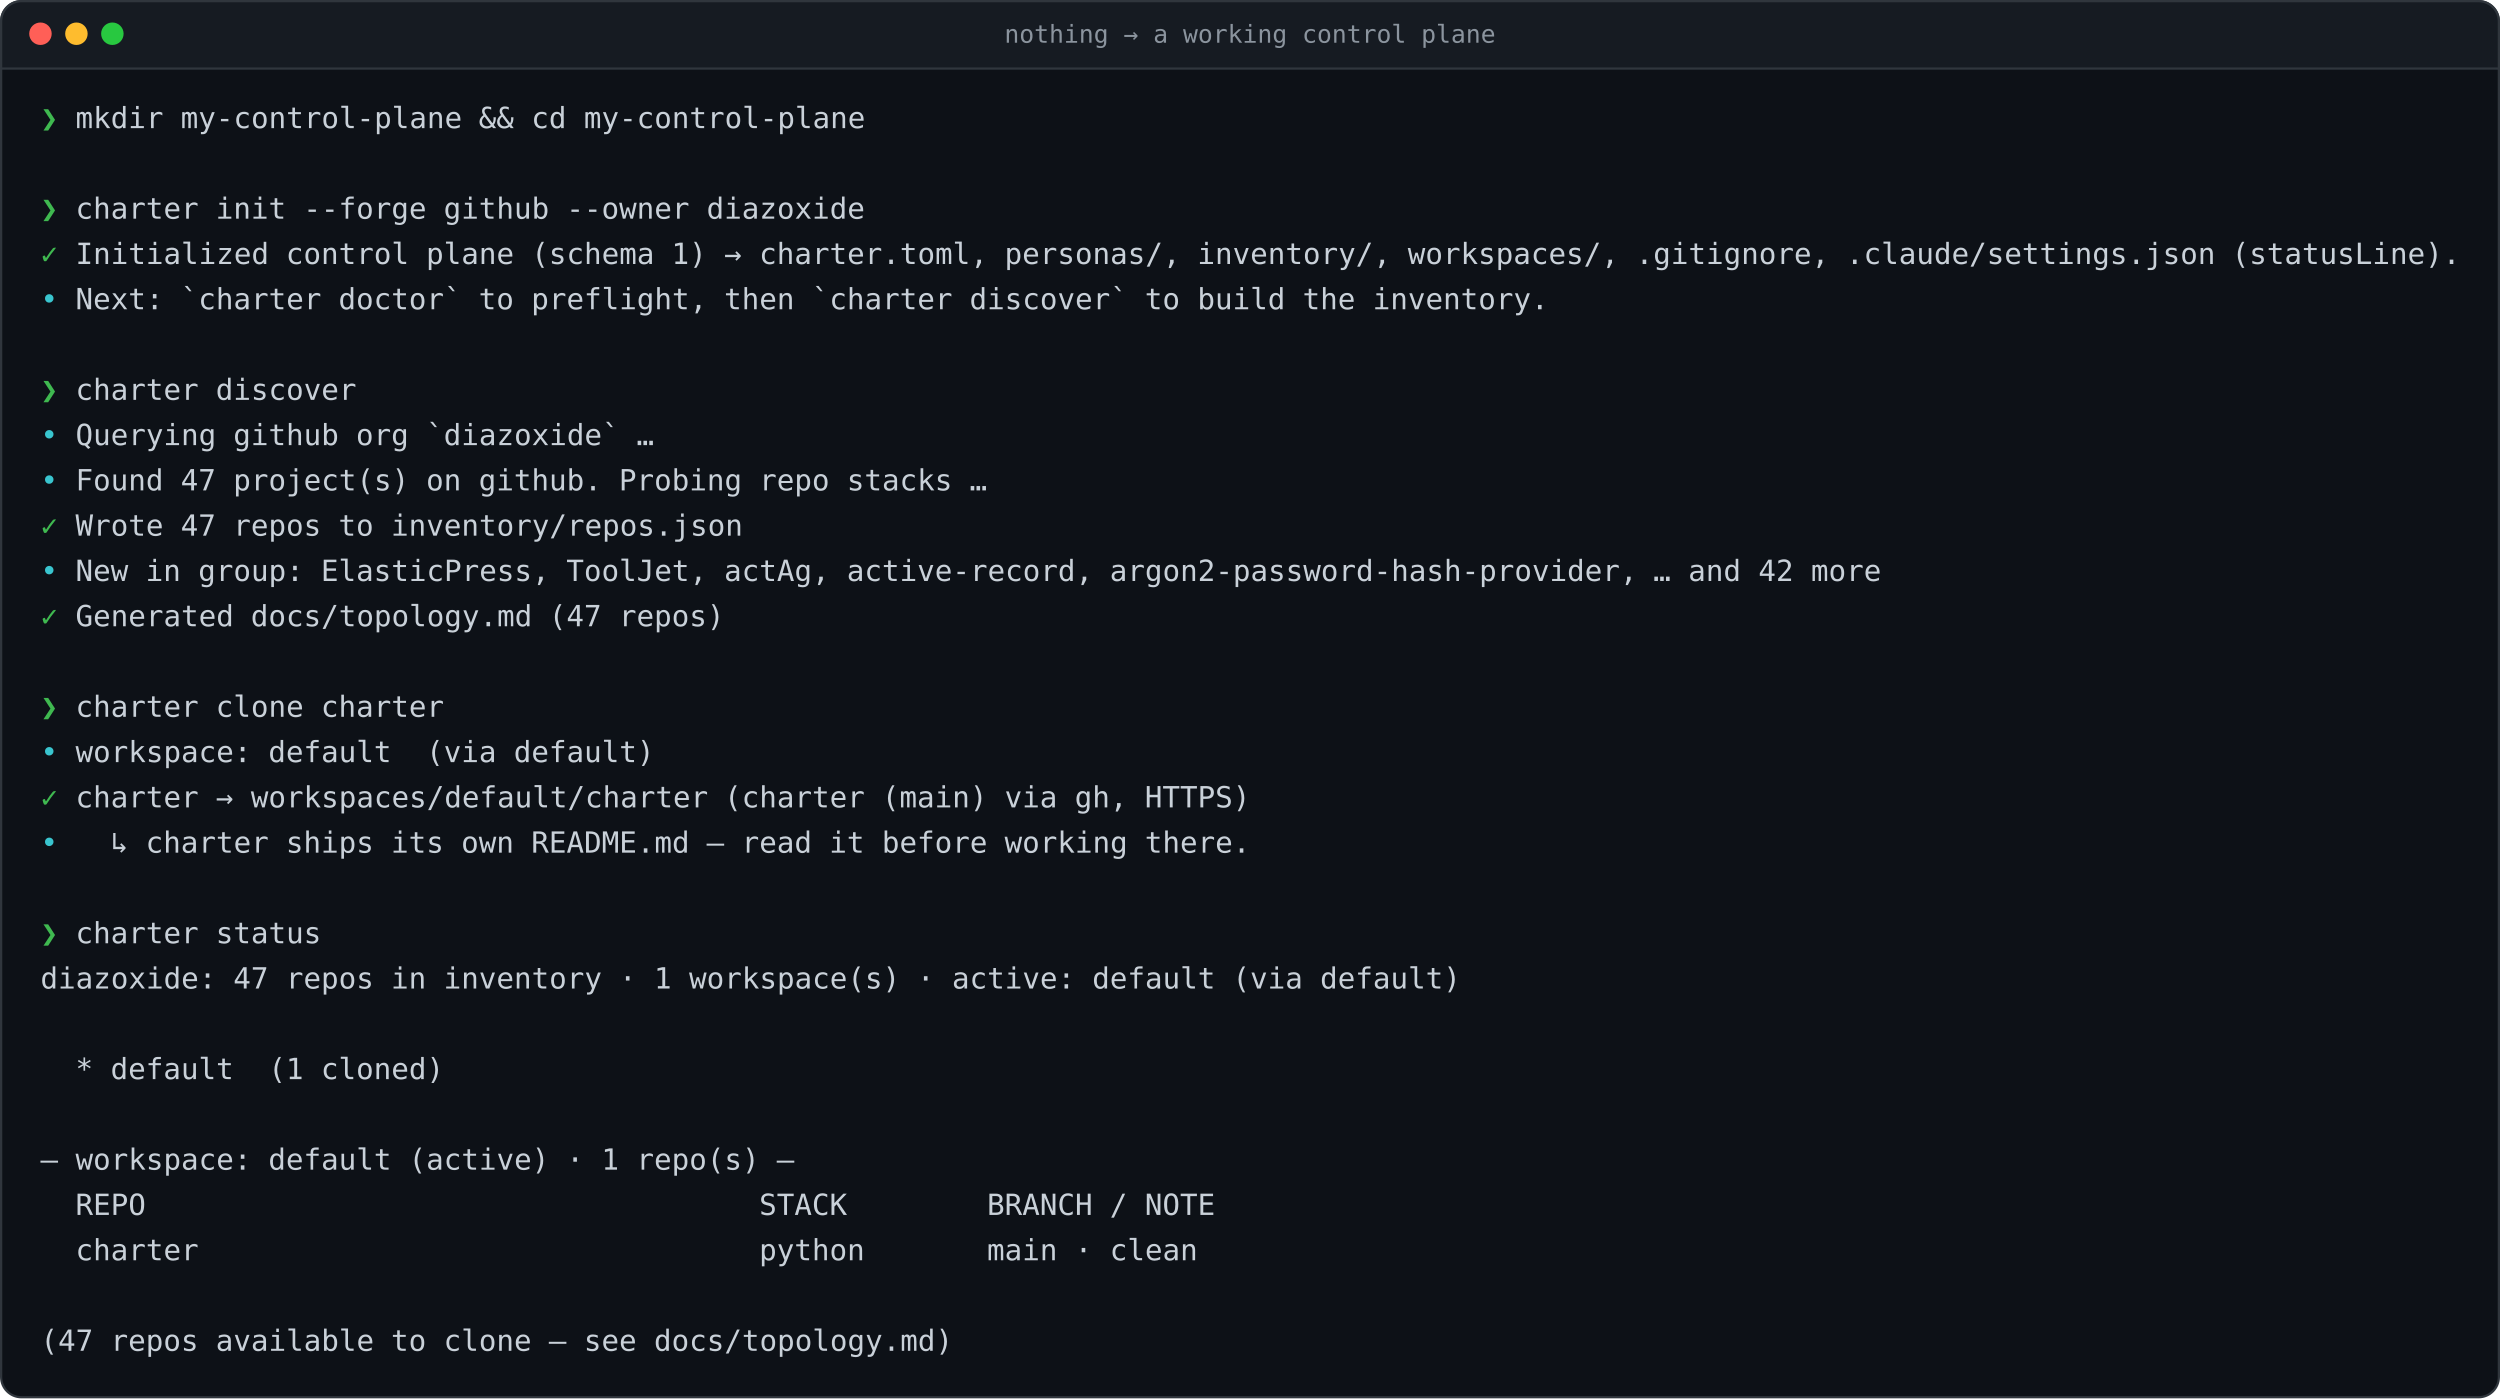
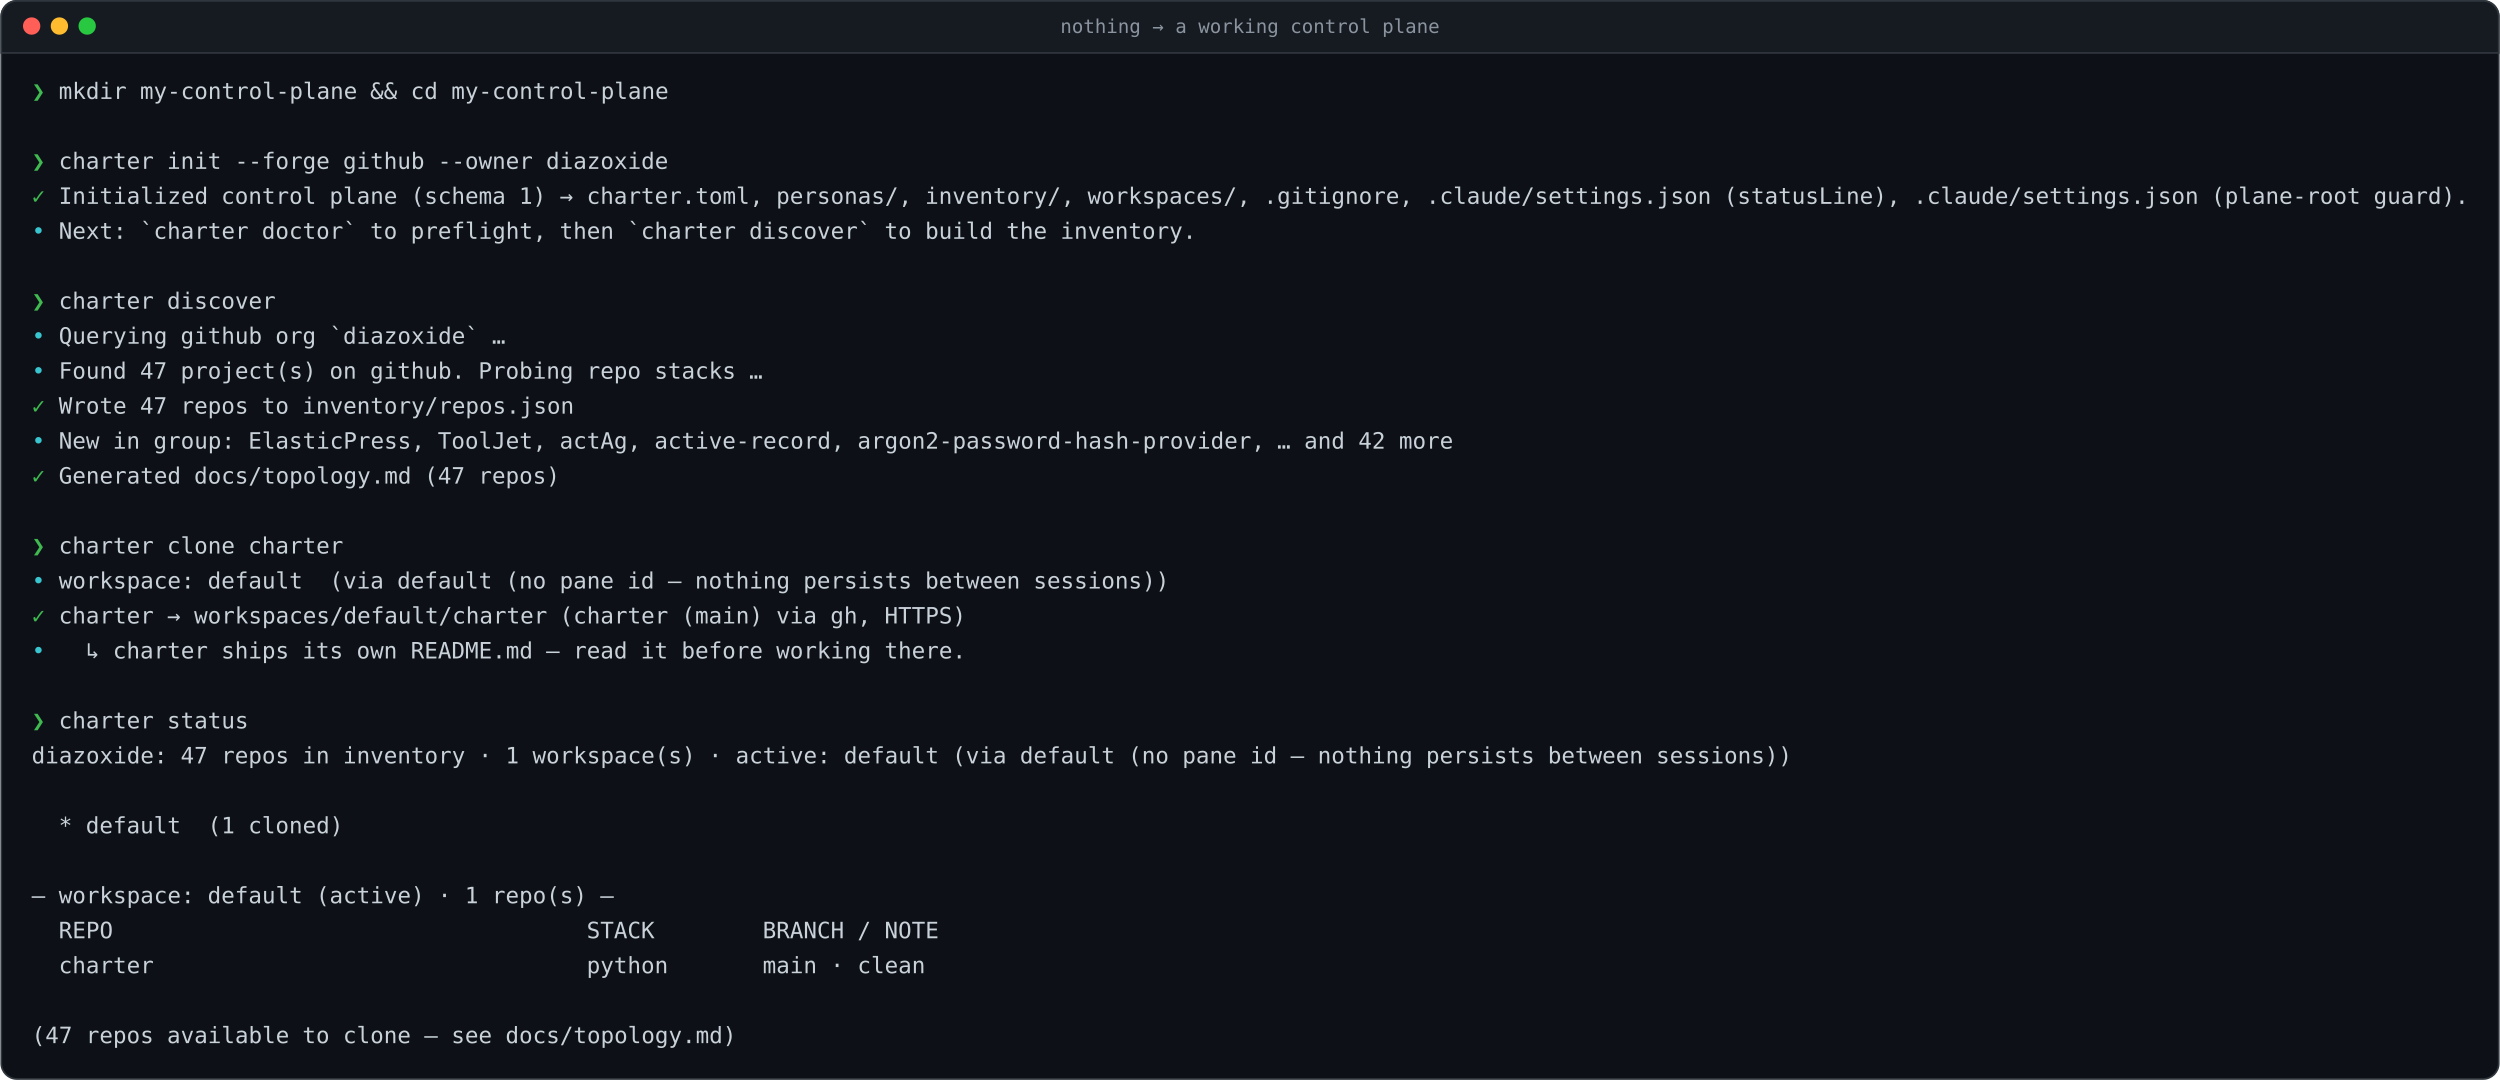
- <svg xmlns="http://www.w3.org/2000/svg" width="1112" height="622" viewBox="0 0 1112.40 622.20" role="img" aria-label="nothing → a working control plane">
-   <rect x="0.5" y="0.5" width="1111.40" height="621.20" rx="9" fill="#0d1117" stroke="#30363d" />
-   <path d="M0.5 9.5a9 9 0 0 1 9-9h1093.40a9 9 0 0 1 9 9v21.00h-1111.40z" fill="#161b22" stroke="#30363d" />
+ <svg xmlns="http://www.w3.org/2000/svg" width="1440" height="622" viewBox="0 0 1440.00 622.20" role="img" aria-label="nothing → a working control plane">
+   <rect x="0.5" y="0.5" width="1439.00" height="621.20" rx="9" fill="#0d1117" stroke="#30363d" />
+   <path d="M0.5 9.5a9 9 0 0 1 9-9h1421.00a9 9 0 0 1 9 9v21.00h-1439.00z" fill="#161b22" stroke="#30363d" />
  <circle cx="18" cy="15.0" r="5" fill="#ff5f57" />
  <circle cx="34" cy="15.0" r="5" fill="#febc2e" />
  <circle cx="50" cy="15.0" r="5" fill="#28c840" />
-   <text x="556.20" y="19.0" text-anchor="middle" font-family="ui-monospace, SFMono-Regular, 'SF Mono', Menlo, Consolas, 'DejaVu Sans Mono', monospace" font-size="11" fill="#8b949e">nothing → a working control plane</text>
+   <text x="720.00" y="19.0" text-anchor="middle" font-family="ui-monospace, SFMono-Regular, 'SF Mono', Menlo, Consolas, 'DejaVu Sans Mono', monospace" font-size="11" fill="#8b949e">nothing → a working control plane</text>
  <style>.ln{animation:11.45s linear infinite both}@keyframes k0{0%,8.287%{opacity:0}8.297%,100%{opacity:1}}.l0{animation-name:k0}@keyframes k1{0%,10.907%{opacity:0}10.917%,100%{opacity:1}}.l1{animation-name:k1}@keyframes k2{0%,19.204%{opacity:0}19.214%,100%{opacity:1}}.l2{animation-name:k2}@keyframes k3{0%,20.077%{opacity:0}20.087%,100%{opacity:1}}.l3{animation-name:k3}@keyframes k4{0%,20.951%{opacity:0}20.961%,100%{opacity:1}}.l4{animation-name:k4}@keyframes k5{0%,23.571%{opacity:0}23.581%,100%{opacity:1}}.l5{animation-name:k5}@keyframes k6{0%,31.868%{opacity:0}31.878%,100%{opacity:1}}.l6{animation-name:k6}@keyframes k7{0%,32.741%{opacity:0}32.751%,100%{opacity:1}}.l7{animation-name:k7}@keyframes k8{0%,33.614%{opacity:0}33.624%,100%{opacity:1}}.l8{animation-name:k8}@keyframes k9{0%,34.488%{opacity:0}34.498%,100%{opacity:1}}.l9{animation-name:k9}@keyframes k10{0%,35.361%{opacity:0}35.371%,100%{opacity:1}}.l10{animation-name:k10}@keyframes k11{0%,36.235%{opacity:0}36.245%,100%{opacity:1}}.l11{animation-name:k11}@keyframes k12{0%,38.855%{opacity:0}38.865%,100%{opacity:1}}.l12{animation-name:k12}@keyframes k13{0%,47.152%{opacity:0}47.162%,100%{opacity:1}}.l13{animation-name:k13}@keyframes k14{0%,48.025%{opacity:0}48.035%,100%{opacity:1}}.l14{animation-name:k14}@keyframes k15{0%,48.898%{opacity:0}48.908%,100%{opacity:1}}.l15{animation-name:k15}@keyframes k16{0%,49.772%{opacity:0}49.782%,100%{opacity:1}}.l16{animation-name:k16}@keyframes k17{0%,52.392%{opacity:0}52.402%,100%{opacity:1}}.l17{animation-name:k17}@keyframes k18{0%,60.689%{opacity:0}60.699%,100%{opacity:1}}.l18{animation-name:k18}@keyframes k19{0%,61.562%{opacity:0}61.572%,100%{opacity:1}}.l19{animation-name:k19}@keyframes k20{0%,64.182%{opacity:0}64.192%,100%{opacity:1}}.l20{animation-name:k20}@keyframes k21{0%,65.056%{opacity:0}65.066%,100%{opacity:1}}.l21{animation-name:k21}@keyframes k22{0%,67.676%{opacity:0}67.686%,100%{opacity:1}}.l22{animation-name:k22}@keyframes k23{0%,68.549%{opacity:0}68.559%,100%{opacity:1}}.l23{animation-name:k23}@keyframes k24{0%,69.422%{opacity:0}69.432%,100%{opacity:1}}.l24{animation-name:k24}@keyframes k25{0%,70.296%{opacity:0}70.306%,100%{opacity:1}}.l25{animation-name:k25}@keyframes k26{0%,72.916%{opacity:0}72.926%,100%{opacity:1}}.l26{animation-name:k26}@keyframes k27{0%,73.789%{opacity:0}73.799%,100%{opacity:1}}.l27{animation-name:k27}</style>
  <g font-family="ui-monospace, SFMono-Regular, 'SF Mono', Menlo, Consolas, 'DejaVu Sans Mono', monospace" font-size="13.0">
    <g class="ln l0">
      <text x="18.00" y="57.00" fill="#3fb950">❯</text>
      <text x="33.60 41.40 49.20 57.00 64.80" y="57.00" fill="#c9d1d9">mkdir</text>
      <text x="80.40 88.20 96.00 103.80 111.60 119.40 127.20 135.00 142.80 150.60 158.40 166.20 174.00 181.80 189.60 197.40" y="57.00" fill="#c9d1d9">my-control-plane</text>
      <text x="213.00 220.80" y="57.00" fill="#c9d1d9">&amp;&amp;</text>
      <text x="236.40 244.20" y="57.00" fill="#c9d1d9">cd</text>
      <text x="259.80 267.60 275.40 283.20 291.00 298.80 306.60 314.40 322.20 330.00 337.80 345.60 353.40 361.20 369.00 376.80" y="57.00" fill="#c9d1d9">my-control-plane</text>
    </g>
    <g class="ln l1">
</g>
    <g class="ln l2">
      <text x="18.00" y="97.30" fill="#3fb950">❯</text>
      <text x="33.60 41.40 49.20 57.00 64.80 72.60 80.40" y="97.30" fill="#c9d1d9">charter</text>
      <text x="96.00 103.80 111.60 119.40" y="97.30" fill="#c9d1d9">init</text>
      <text x="135.00 142.80 150.60 158.40 166.20 174.00 181.80" y="97.30" fill="#c9d1d9">--forge</text>
      <text x="197.40 205.20 213.00 220.80 228.60 236.40" y="97.30" fill="#c9d1d9">github</text>
      <text x="252.00 259.80 267.60 275.40 283.20 291.00 298.80" y="97.30" fill="#c9d1d9">--owner</text>
      <text x="314.40 322.20 330.00 337.80 345.60 353.40 361.20 369.00 376.80" y="97.30" fill="#c9d1d9">diazoxide</text>
    </g>
    <g class="ln l3">
      <text x="18.00" y="117.45" fill="#3fb950">✓</text>
      <text x="33.60 41.40 49.20 57.00 64.80 72.60 80.40 88.20 96.00 103.80 111.60" y="117.45" fill="#c9d1d9">Initialized</text>
      <text x="127.20 135.00 142.80 150.60 158.40 166.20 174.00" y="117.45" fill="#c9d1d9">control</text>
      <text x="189.60 197.40 205.20 213.00 220.80" y="117.45" fill="#c9d1d9">plane</text>
      <text x="236.40 244.20 252.00 259.80 267.60 275.40 283.20" y="117.45" fill="#c9d1d9">(schema</text>
      <text x="298.80 306.60" y="117.45" fill="#c9d1d9">1)</text>
      <text x="322.20" y="117.45" fill="#c9d1d9">→</text>
      <text x="337.80 345.60 353.40 361.20 369.00 376.80 384.60 392.40 400.20 408.00 415.80 423.60 431.40" y="117.45" fill="#c9d1d9">charter.toml,</text>
      <text x="447.00 454.80 462.60 470.40 478.20 486.00 493.80 501.60 509.40 517.20" y="117.45" fill="#c9d1d9">personas/,</text>
      <text x="532.80 540.60 548.40 556.20 564.00 571.80 579.60 587.40 595.20 603.00 610.80" y="117.45" fill="#c9d1d9">inventory/,</text>
      <text x="626.40 634.20 642.00 649.80 657.60 665.40 673.20 681.00 688.80 696.60 704.40 712.20" y="117.45" fill="#c9d1d9">workspaces/,</text>
      <text x="727.80 735.60 743.40 751.20 759.00 766.80 774.60 782.40 790.20 798.00 805.80" y="117.45" fill="#c9d1d9">.gitignore,</text>
      <text x="821.40 829.20 837.00 844.80 852.60 860.40 868.20 876.00 883.80 891.60 899.40 907.20 915.00 922.80 930.60 938.40 946.20 954.00 961.80 969.60 977.40" y="117.45" fill="#c9d1d9">.claude/settings.json</text>
-       <text x="993.00 1000.80 1008.60 1016.40 1024.20 1032.00 1039.80 1047.60 1055.40 1063.20 1071.00 1078.80 1086.60" y="117.45" fill="#c9d1d9">(statusLine).</text>
+       <text x="993.00 1000.80 1008.60 1016.40 1024.20 1032.00 1039.80 1047.60 1055.40 1063.20 1071.00 1078.80 1086.60" y="117.45" fill="#c9d1d9">(statusLine),</text>
+       <text x="1102.20 1110.00 1117.80 1125.60 1133.40 1141.20 1149.00 1156.80 1164.60 1172.40 1180.20 1188.00 1195.80 1203.60 1211.40 1219.20 1227.00 1234.80 1242.60 1250.40 1258.20" y="117.45" fill="#c9d1d9">.claude/settings.json</text>
+       <text x="1273.80 1281.60 1289.40 1297.20 1305.00 1312.80 1320.60 1328.40 1336.20 1344.00 1351.80" y="117.45" fill="#c9d1d9">(plane-root</text>
+       <text x="1367.40 1375.20 1383.00 1390.80 1398.60 1406.40 1414.20" y="117.45" fill="#c9d1d9">guard).</text>
    </g>
    <g class="ln l4">
      <text x="18.00" y="137.60" fill="#39c5cf">•</text>
      <text x="33.60 41.40 49.20 57.00 64.80" y="137.60" fill="#c9d1d9">Next:</text>
      <text x="80.40 88.20 96.00 103.80 111.60 119.40 127.20 135.00" y="137.60" fill="#c9d1d9">`charter</text>
      <text x="150.60 158.40 166.20 174.00 181.80 189.60 197.40" y="137.60" fill="#c9d1d9">doctor`</text>
      <text x="213.00 220.80" y="137.60" fill="#c9d1d9">to</text>
      <text x="236.40 244.20 252.00 259.80 267.60 275.40 283.20 291.00 298.80 306.60" y="137.60" fill="#c9d1d9">preflight,</text>
      <text x="322.20 330.00 337.80 345.60" y="137.60" fill="#c9d1d9">then</text>
      <text x="361.20 369.00 376.80 384.60 392.40 400.20 408.00 415.80" y="137.60" fill="#c9d1d9">`charter</text>
      <text x="431.40 439.20 447.00 454.80 462.60 470.40 478.20 486.00 493.80" y="137.60" fill="#c9d1d9">discover`</text>
      <text x="509.40 517.20" y="137.60" fill="#c9d1d9">to</text>
      <text x="532.80 540.60 548.40 556.20 564.00" y="137.60" fill="#c9d1d9">build</text>
      <text x="579.60 587.40 595.20" y="137.60" fill="#c9d1d9">the</text>
      <text x="610.80 618.60 626.40 634.20 642.00 649.80 657.60 665.40 673.20 681.00" y="137.60" fill="#c9d1d9">inventory.</text>
    </g>
    <g class="ln l5">
</g>
    <g class="ln l6">
      <text x="18.00" y="177.90" fill="#3fb950">❯</text>
      <text x="33.60 41.40 49.20 57.00 64.80 72.60 80.40" y="177.90" fill="#c9d1d9">charter</text>
      <text x="96.00 103.80 111.60 119.40 127.20 135.00 142.80 150.60" y="177.90" fill="#c9d1d9">discover</text>
    </g>
    <g class="ln l7">
      <text x="18.00" y="198.05" fill="#39c5cf">•</text>
      <text x="33.60 41.40 49.20 57.00 64.80 72.60 80.40 88.20" y="198.05" fill="#c9d1d9">Querying</text>
      <text x="103.80 111.60 119.40 127.20 135.00 142.80" y="198.05" fill="#c9d1d9">github</text>
      <text x="158.40 166.20 174.00" y="198.05" fill="#c9d1d9">org</text>
      <text x="189.60 197.40 205.20 213.00 220.80 228.60 236.40 244.20 252.00 259.80 267.60" y="198.05" fill="#c9d1d9">`diazoxide`</text>
      <text x="283.20" y="198.05" fill="#c9d1d9">…</text>
    </g>
    <g class="ln l8">
      <text x="18.00" y="218.20" fill="#39c5cf">•</text>
      <text x="33.60 41.40 49.20 57.00 64.80" y="218.20" fill="#c9d1d9">Found</text>
      <text x="80.40 88.20" y="218.20" fill="#c9d1d9">47</text>
      <text x="103.80 111.60 119.40 127.20 135.00 142.80 150.60 158.40 166.20 174.00" y="218.20" fill="#c9d1d9">project(s)</text>
      <text x="189.60 197.40" y="218.20" fill="#c9d1d9">on</text>
      <text x="213.00 220.80 228.60 236.40 244.20 252.00 259.80" y="218.20" fill="#c9d1d9">github.</text>
      <text x="275.40 283.20 291.00 298.80 306.60 314.40 322.20" y="218.20" fill="#c9d1d9">Probing</text>
      <text x="337.80 345.60 353.40 361.20" y="218.20" fill="#c9d1d9">repo</text>
      <text x="376.80 384.60 392.40 400.20 408.00 415.80" y="218.20" fill="#c9d1d9">stacks</text>
      <text x="431.40" y="218.20" fill="#c9d1d9">…</text>
    </g>
    <g class="ln l9">
      <text x="18.00" y="238.35" fill="#3fb950">✓</text>
      <text x="33.60 41.40 49.20 57.00 64.80" y="238.35" fill="#c9d1d9">Wrote</text>
      <text x="80.40 88.20" y="238.35" fill="#c9d1d9">47</text>
      <text x="103.80 111.60 119.40 127.20 135.00" y="238.35" fill="#c9d1d9">repos</text>
      <text x="150.60 158.40" y="238.35" fill="#c9d1d9">to</text>
      <text x="174.00 181.80 189.60 197.40 205.20 213.00 220.80 228.60 236.40 244.20 252.00 259.80 267.60 275.40 283.20 291.00 298.80 306.60 314.40 322.20" y="238.35" fill="#c9d1d9">inventory/repos.json</text>
    </g>
    <g class="ln l10">
      <text x="18.00" y="258.50" fill="#39c5cf">•</text>
      <text x="33.60 41.40 49.20" y="258.50" fill="#c9d1d9">New</text>
      <text x="64.80 72.60" y="258.50" fill="#c9d1d9">in</text>
      <text x="88.20 96.00 103.80 111.60 119.40 127.20" y="258.50" fill="#c9d1d9">group:</text>
      <text x="142.80 150.60 158.40 166.20 174.00 181.80 189.60 197.40 205.20 213.00 220.80 228.60 236.40" y="258.50" fill="#c9d1d9">ElasticPress,</text>
      <text x="252.00 259.80 267.60 275.40 283.20 291.00 298.80 306.60" y="258.50" fill="#c9d1d9">ToolJet,</text>
      <text x="322.20 330.00 337.80 345.60 353.40 361.20" y="258.50" fill="#c9d1d9">actAg,</text>
      <text x="376.80 384.60 392.40 400.20 408.00 415.80 423.60 431.40 439.20 447.00 454.80 462.60 470.40 478.20" y="258.50" fill="#c9d1d9">active-record,</text>
      <text x="493.80 501.60 509.40 517.20 525.00 532.80 540.60 548.40 556.20 564.00 571.80 579.60 587.40 595.20 603.00 610.80 618.60 626.40 634.20 642.00 649.80 657.60 665.40 673.20 681.00 688.80 696.60 704.40 712.20 720.00" y="258.50" fill="#c9d1d9">argon2-password-hash-provider,</text>
      <text x="735.60" y="258.50" fill="#c9d1d9">…</text>
      <text x="751.20 759.00 766.80" y="258.50" fill="#c9d1d9">and</text>
      <text x="782.40 790.20" y="258.50" fill="#c9d1d9">42</text>
      <text x="805.80 813.60 821.40 829.20" y="258.50" fill="#c9d1d9">more</text>
    </g>
    <g class="ln l11">
      <text x="18.00" y="278.65" fill="#3fb950">✓</text>
      <text x="33.60 41.40 49.20 57.00 64.80 72.60 80.40 88.20 96.00" y="278.65" fill="#c9d1d9">Generated</text>
      <text x="111.60 119.40 127.20 135.00 142.80 150.60 158.40 166.20 174.00 181.80 189.60 197.40 205.20 213.00 220.80 228.60" y="278.65" fill="#c9d1d9">docs/topology.md</text>
      <text x="244.20 252.00 259.80" y="278.65" fill="#c9d1d9">(47</text>
      <text x="275.40 283.20 291.00 298.80 306.60 314.40" y="278.65" fill="#c9d1d9">repos)</text>
    </g>
    <g class="ln l12">
</g>
    <g class="ln l13">
      <text x="18.00" y="318.95" fill="#3fb950">❯</text>
      <text x="33.60 41.40 49.20 57.00 64.80 72.60 80.40" y="318.95" fill="#c9d1d9">charter</text>
      <text x="96.00 103.80 111.60 119.40 127.20" y="318.95" fill="#c9d1d9">clone</text>
      <text x="142.80 150.60 158.40 166.20 174.00 181.80 189.60" y="318.95" fill="#c9d1d9">charter</text>
    </g>
    <g class="ln l14">
      <text x="18.00" y="339.10" fill="#39c5cf">•</text>
      <text x="33.60 41.40 49.20 57.00 64.80 72.60 80.40 88.20 96.00 103.80" y="339.10" fill="#c9d1d9">workspace:</text>
      <text x="119.40 127.20 135.00 142.80 150.60 158.40 166.20" y="339.10" fill="#c9d1d9">default</text>
      <text x="189.60 197.40 205.20 213.00" y="339.10" fill="#c9d1d9">(via</text>
-       <text x="228.60 236.40 244.20 252.00 259.80 267.60 275.40 283.20" y="339.10" fill="#c9d1d9">default)</text>
+       <text x="228.60 236.40 244.20 252.00 259.80 267.60 275.40" y="339.10" fill="#c9d1d9">default</text>
+       <text x="291.00 298.80 306.60" y="339.10" fill="#c9d1d9">(no</text>
+       <text x="322.20 330.00 337.80 345.60" y="339.10" fill="#c9d1d9">pane</text>
+       <text x="361.20 369.00" y="339.10" fill="#c9d1d9">id</text>
+       <text x="384.60" y="339.10" fill="#c9d1d9">—</text>
+       <text x="400.20 408.00 415.80 423.60 431.40 439.20 447.00" y="339.10" fill="#c9d1d9">nothing</text>
+       <text x="462.60 470.40 478.20 486.00 493.80 501.60 509.40 517.20" y="339.10" fill="#c9d1d9">persists</text>
+       <text x="532.80 540.60 548.40 556.20 564.00 571.80 579.60" y="339.10" fill="#c9d1d9">between</text>
+       <text x="595.20 603.00 610.80 618.60 626.40 634.20 642.00 649.80 657.60 665.40" y="339.10" fill="#c9d1d9">sessions))</text>
    </g>
    <g class="ln l15">
      <text x="18.00" y="359.25" fill="#3fb950">✓</text>
      <text x="33.60 41.40 49.20 57.00 64.80 72.60 80.40" y="359.25" fill="#c9d1d9">charter</text>
      <text x="96.00" y="359.25" fill="#c9d1d9">→</text>
      <text x="111.60 119.40 127.20 135.00 142.80 150.60 158.40 166.20 174.00 181.80 189.60 197.40 205.20 213.00 220.80 228.60 236.40 244.20 252.00 259.80 267.60 275.40 283.20 291.00 298.80 306.60" y="359.25" fill="#c9d1d9">workspaces/default/charter</text>
      <text x="322.20 330.00 337.80 345.60 353.40 361.20 369.00 376.80" y="359.25" fill="#c9d1d9">(charter</text>
      <text x="392.40 400.20 408.00 415.80 423.60 431.40" y="359.25" fill="#c9d1d9">(main)</text>
      <text x="447.00 454.80 462.60" y="359.25" fill="#c9d1d9">via</text>
      <text x="478.20 486.00 493.80" y="359.25" fill="#c9d1d9">gh,</text>
      <text x="509.40 517.20 525.00 532.80 540.60 548.40" y="359.25" fill="#c9d1d9">HTTPS)</text>
    </g>
    <g class="ln l16">
      <text x="18.00" y="379.40" fill="#39c5cf">•</text>
      <text x="49.20" y="379.40" fill="#c9d1d9">↳</text>
      <text x="64.80 72.60 80.40 88.20 96.00 103.80 111.60" y="379.40" fill="#c9d1d9">charter</text>
      <text x="127.20 135.00 142.80 150.60 158.40" y="379.40" fill="#c9d1d9">ships</text>
      <text x="174.00 181.80 189.60" y="379.40" fill="#c9d1d9">its</text>
      <text x="205.20 213.00 220.80" y="379.40" fill="#c9d1d9">own</text>
      <text x="236.40 244.20 252.00 259.80 267.60 275.40 283.20 291.00 298.80" y="379.40" fill="#c9d1d9">README.md</text>
      <text x="314.40" y="379.40" fill="#c9d1d9">—</text>
      <text x="330.00 337.80 345.60 353.40" y="379.40" fill="#c9d1d9">read</text>
      <text x="369.00 376.80" y="379.40" fill="#c9d1d9">it</text>
      <text x="392.40 400.20 408.00 415.80 423.60 431.40" y="379.40" fill="#c9d1d9">before</text>
      <text x="447.00 454.80 462.60 470.40 478.20 486.00 493.80" y="379.40" fill="#c9d1d9">working</text>
      <text x="509.40 517.20 525.00 532.80 540.60 548.40" y="379.40" fill="#c9d1d9">there.</text>
    </g>
    <g class="ln l17">
</g>
    <g class="ln l18">
      <text x="18.00" y="419.70" fill="#3fb950">❯</text>
      <text x="33.60 41.40 49.20 57.00 64.80 72.60 80.40" y="419.70" fill="#c9d1d9">charter</text>
      <text x="96.00 103.80 111.60 119.40 127.20 135.00" y="419.70" fill="#c9d1d9">status</text>
    </g>
    <g class="ln l19">
      <text x="18.00 25.80 33.60 41.40 49.20 57.00 64.80 72.60 80.40 88.20" y="439.85" fill="#c9d1d9">diazoxide:</text>
      <text x="103.80 111.60" y="439.85" fill="#c9d1d9">47</text>
      <text x="127.20 135.00 142.80 150.60 158.40" y="439.85" fill="#c9d1d9">repos</text>
      <text x="174.00 181.80" y="439.85" fill="#c9d1d9">in</text>
      <text x="197.40 205.20 213.00 220.80 228.60 236.40 244.20 252.00 259.80" y="439.85" fill="#c9d1d9">inventory</text>
      <text x="275.40" y="439.85" fill="#c9d1d9">·</text>
      <text x="291.00" y="439.85" fill="#c9d1d9">1</text>
      <text x="306.60 314.40 322.20 330.00 337.80 345.60 353.40 361.20 369.00 376.80 384.60 392.40" y="439.85" fill="#c9d1d9">workspace(s)</text>
      <text x="408.00" y="439.85" fill="#c9d1d9">·</text>
      <text x="423.60 431.40 439.20 447.00 454.80 462.60 470.40" y="439.85" fill="#c9d1d9">active:</text>
      <text x="486.00 493.80 501.60 509.40 517.20 525.00 532.80" y="439.85" fill="#c9d1d9">default</text>
      <text x="548.40 556.20 564.00 571.80" y="439.85" fill="#c9d1d9">(via</text>
-       <text x="587.40 595.20 603.00 610.80 618.60 626.40 634.20 642.00" y="439.85" fill="#c9d1d9">default)</text>
+       <text x="587.40 595.20 603.00 610.80 618.60 626.40 634.20" y="439.85" fill="#c9d1d9">default</text>
+       <text x="649.80 657.60 665.40" y="439.85" fill="#c9d1d9">(no</text>
+       <text x="681.00 688.80 696.60 704.40" y="439.85" fill="#c9d1d9">pane</text>
+       <text x="720.00 727.80" y="439.85" fill="#c9d1d9">id</text>
+       <text x="743.40" y="439.85" fill="#c9d1d9">—</text>
+       <text x="759.00 766.80 774.60 782.40 790.20 798.00 805.80" y="439.85" fill="#c9d1d9">nothing</text>
+       <text x="821.40 829.20 837.00 844.80 852.60 860.40 868.20 876.00" y="439.85" fill="#c9d1d9">persists</text>
+       <text x="891.60 899.40 907.20 915.00 922.80 930.60 938.40" y="439.85" fill="#c9d1d9">between</text>
+       <text x="954.00 961.80 969.60 977.40 985.20 993.00 1000.80 1008.60 1016.40 1024.20" y="439.85" fill="#c9d1d9">sessions))</text>
    </g>
    <g class="ln l20">
</g>
    <g class="ln l21">
      <text x="33.60" y="480.15" fill="#c9d1d9">*</text>
      <text x="49.20 57.00 64.80 72.60 80.40 88.20 96.00" y="480.15" fill="#c9d1d9">default</text>
      <text x="119.40 127.20" y="480.15" fill="#c9d1d9">(1</text>
      <text x="142.80 150.60 158.40 166.20 174.00 181.80 189.60" y="480.15" fill="#c9d1d9">cloned)</text>
    </g>
    <g class="ln l22">
</g>
    <g class="ln l23">
      <text x="18.00" y="520.45" fill="#c9d1d9">—</text>
      <text x="33.60 41.40 49.20 57.00 64.80 72.60 80.40 88.20 96.00 103.80" y="520.45" fill="#c9d1d9">workspace:</text>
      <text x="119.40 127.20 135.00 142.80 150.60 158.40 166.20" y="520.45" fill="#c9d1d9">default</text>
      <text x="181.80 189.60 197.40 205.20 213.00 220.80 228.60 236.40" y="520.45" fill="#c9d1d9">(active)</text>
      <text x="252.00" y="520.45" fill="#c9d1d9">·</text>
      <text x="267.60" y="520.45" fill="#c9d1d9">1</text>
      <text x="283.20 291.00 298.80 306.60 314.40 322.20 330.00" y="520.45" fill="#c9d1d9">repo(s)</text>
      <text x="345.60" y="520.45" fill="#c9d1d9">—</text>
    </g>
    <g class="ln l24">
      <text x="33.60 41.40 49.20 57.00" y="540.60" fill="#c9d1d9">REPO</text>
      <text x="337.80 345.60 353.40 361.20 369.00" y="540.60" fill="#c9d1d9">STACK</text>
      <text x="439.20 447.00 454.80 462.60 470.40 478.20" y="540.60" fill="#c9d1d9">BRANCH</text>
      <text x="493.80" y="540.60" fill="#c9d1d9">/</text>
      <text x="509.40 517.20 525.00 532.80" y="540.60" fill="#c9d1d9">NOTE</text>
    </g>
    <g class="ln l25">
      <text x="33.60 41.40 49.20 57.00 64.80 72.60 80.40" y="560.75" fill="#c9d1d9">charter</text>
      <text x="337.80 345.60 353.40 361.20 369.00 376.80" y="560.75" fill="#c9d1d9">python</text>
      <text x="439.20 447.00 454.80 462.60" y="560.75" fill="#c9d1d9">main</text>
      <text x="478.20" y="560.75" fill="#c9d1d9">·</text>
      <text x="493.80 501.60 509.40 517.20 525.00" y="560.75" fill="#c9d1d9">clean</text>
    </g>
    <g class="ln l26">
</g>
    <g class="ln l27">
      <text x="18.00 25.80 33.60" y="601.05" fill="#c9d1d9">(47</text>
      <text x="49.20 57.00 64.80 72.60 80.40" y="601.05" fill="#c9d1d9">repos</text>
      <text x="96.00 103.80 111.60 119.40 127.20 135.00 142.80 150.60 158.40" y="601.05" fill="#c9d1d9">available</text>
      <text x="174.00 181.80" y="601.05" fill="#c9d1d9">to</text>
      <text x="197.40 205.20 213.00 220.80 228.60" y="601.05" fill="#c9d1d9">clone</text>
      <text x="244.20" y="601.05" fill="#c9d1d9">—</text>
      <text x="259.80 267.60 275.40" y="601.05" fill="#c9d1d9">see</text>
      <text x="291.00 298.80 306.60 314.40 322.20 330.00 337.80 345.60 353.40 361.20 369.00 376.80 384.60 392.40 400.20 408.00 415.80" y="601.05" fill="#c9d1d9">docs/topology.md)</text>
    </g>
  </g>
</svg>
